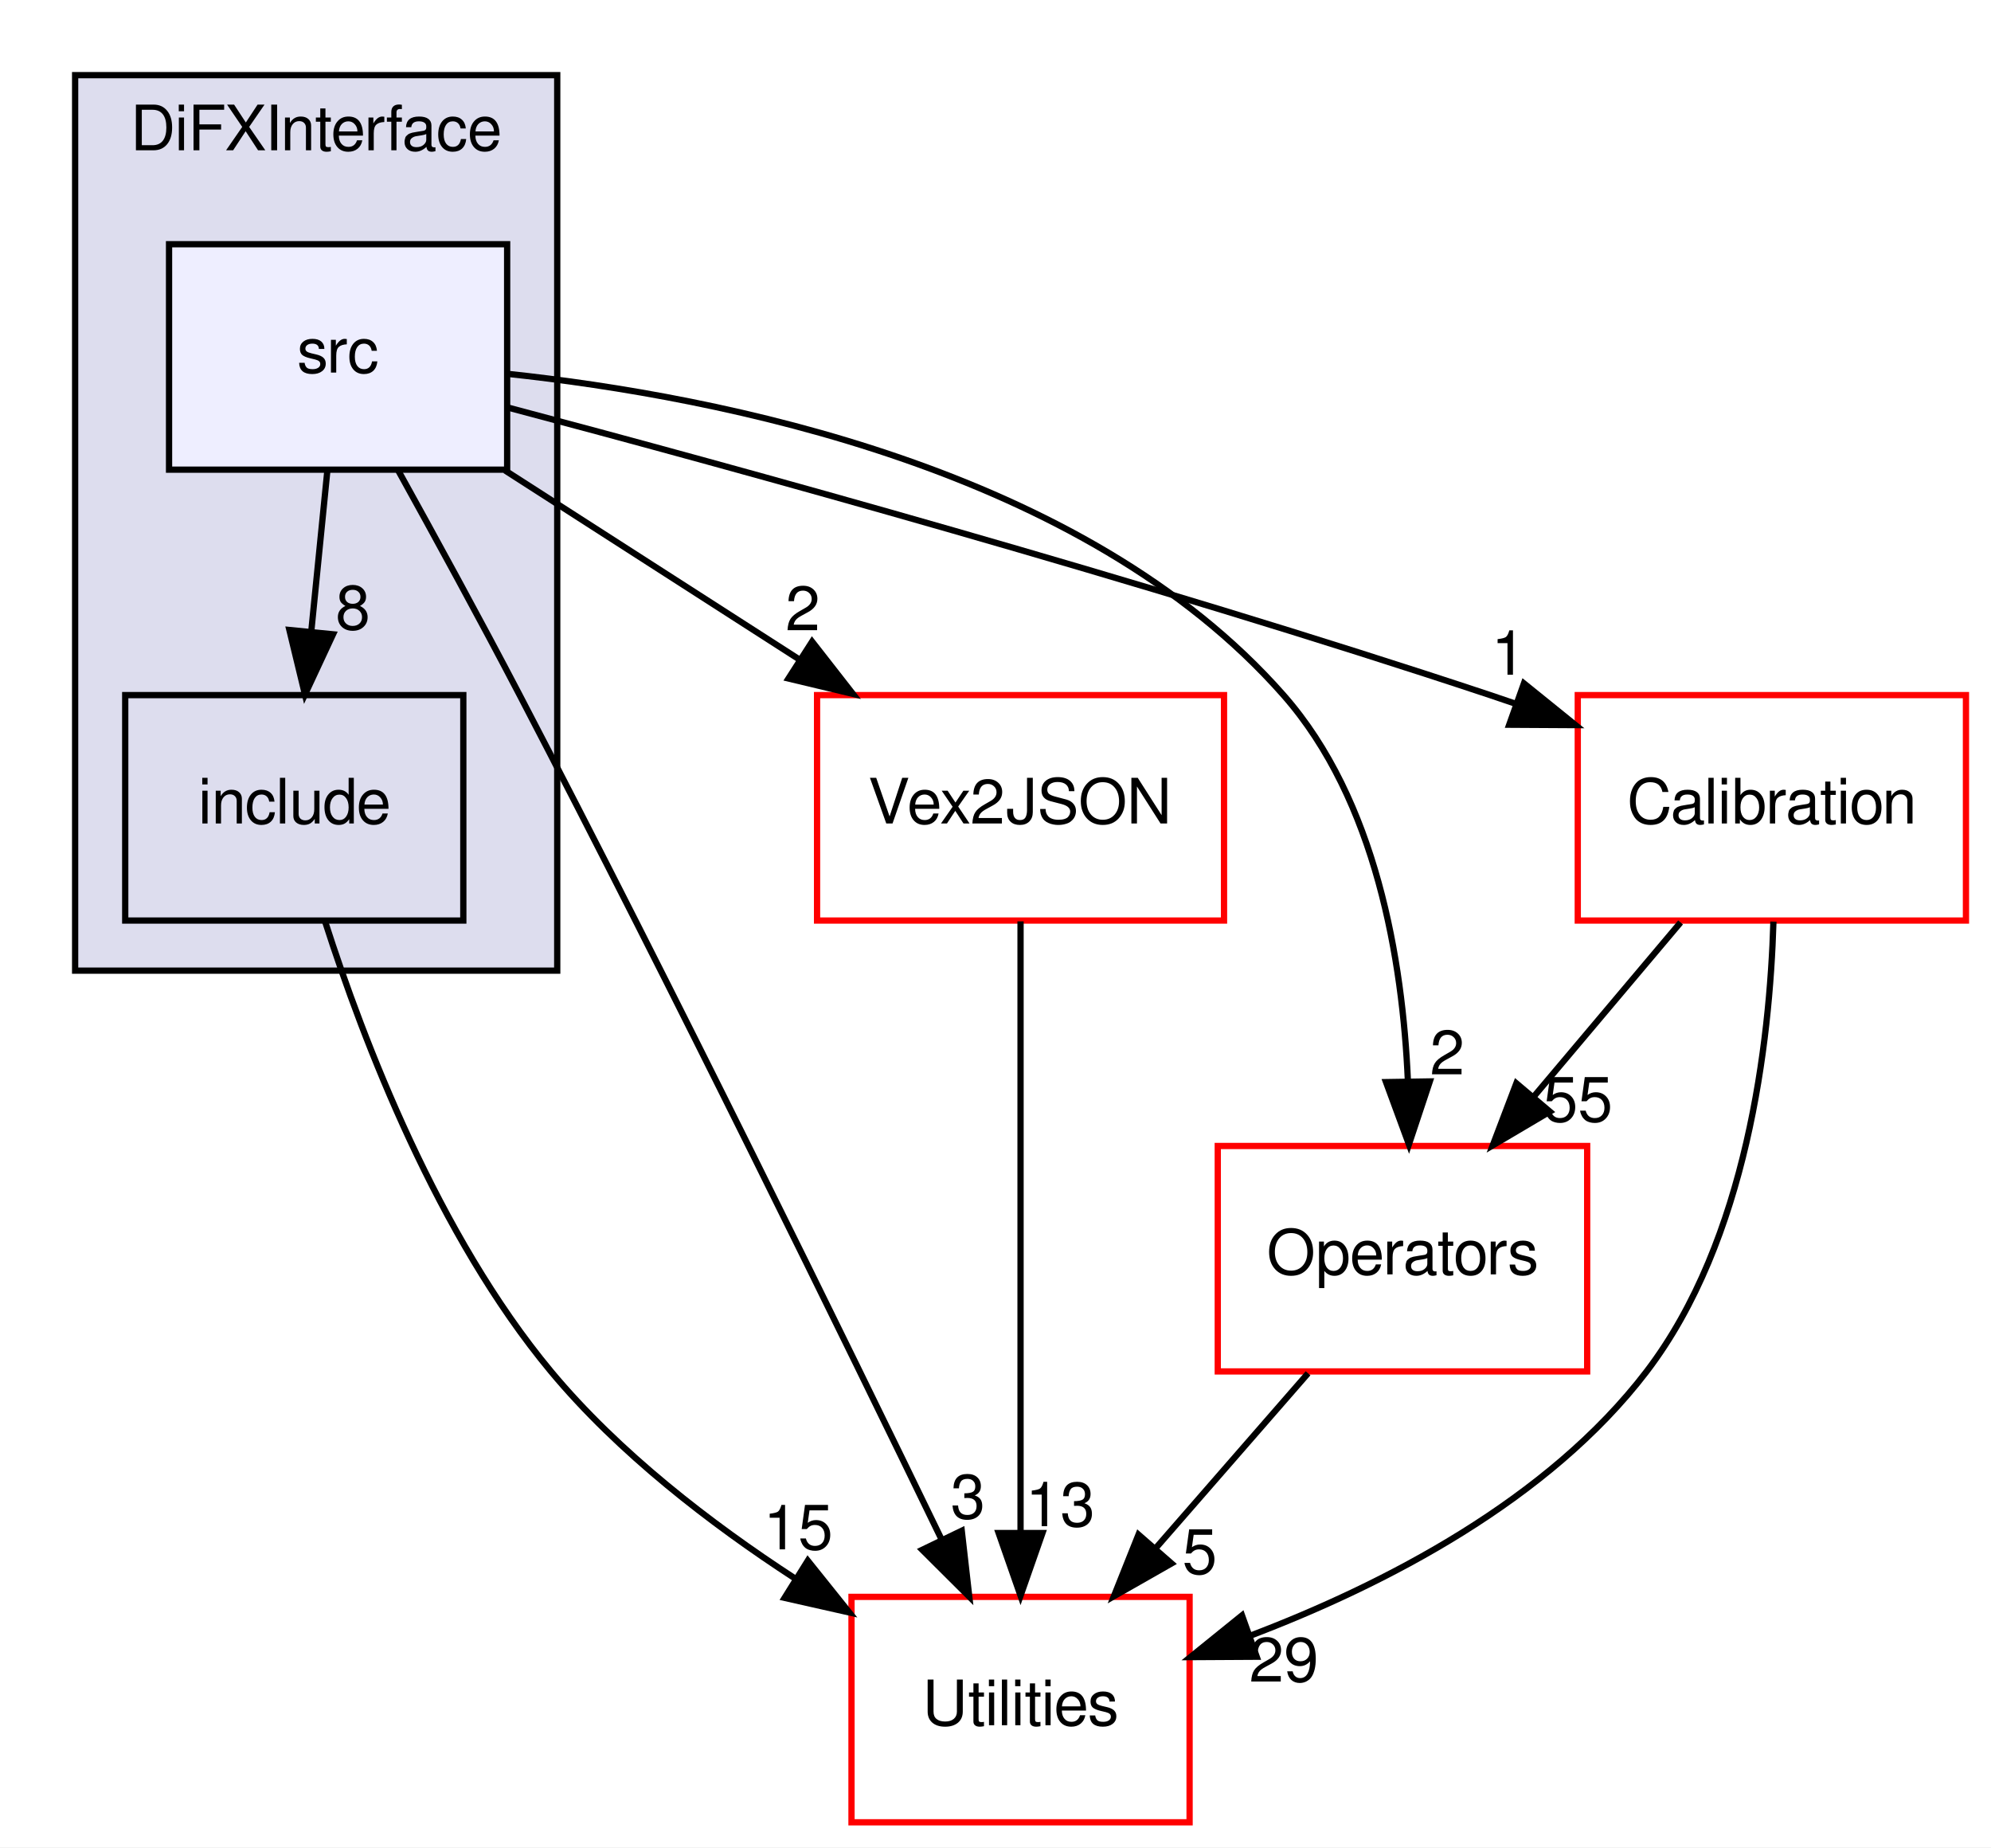
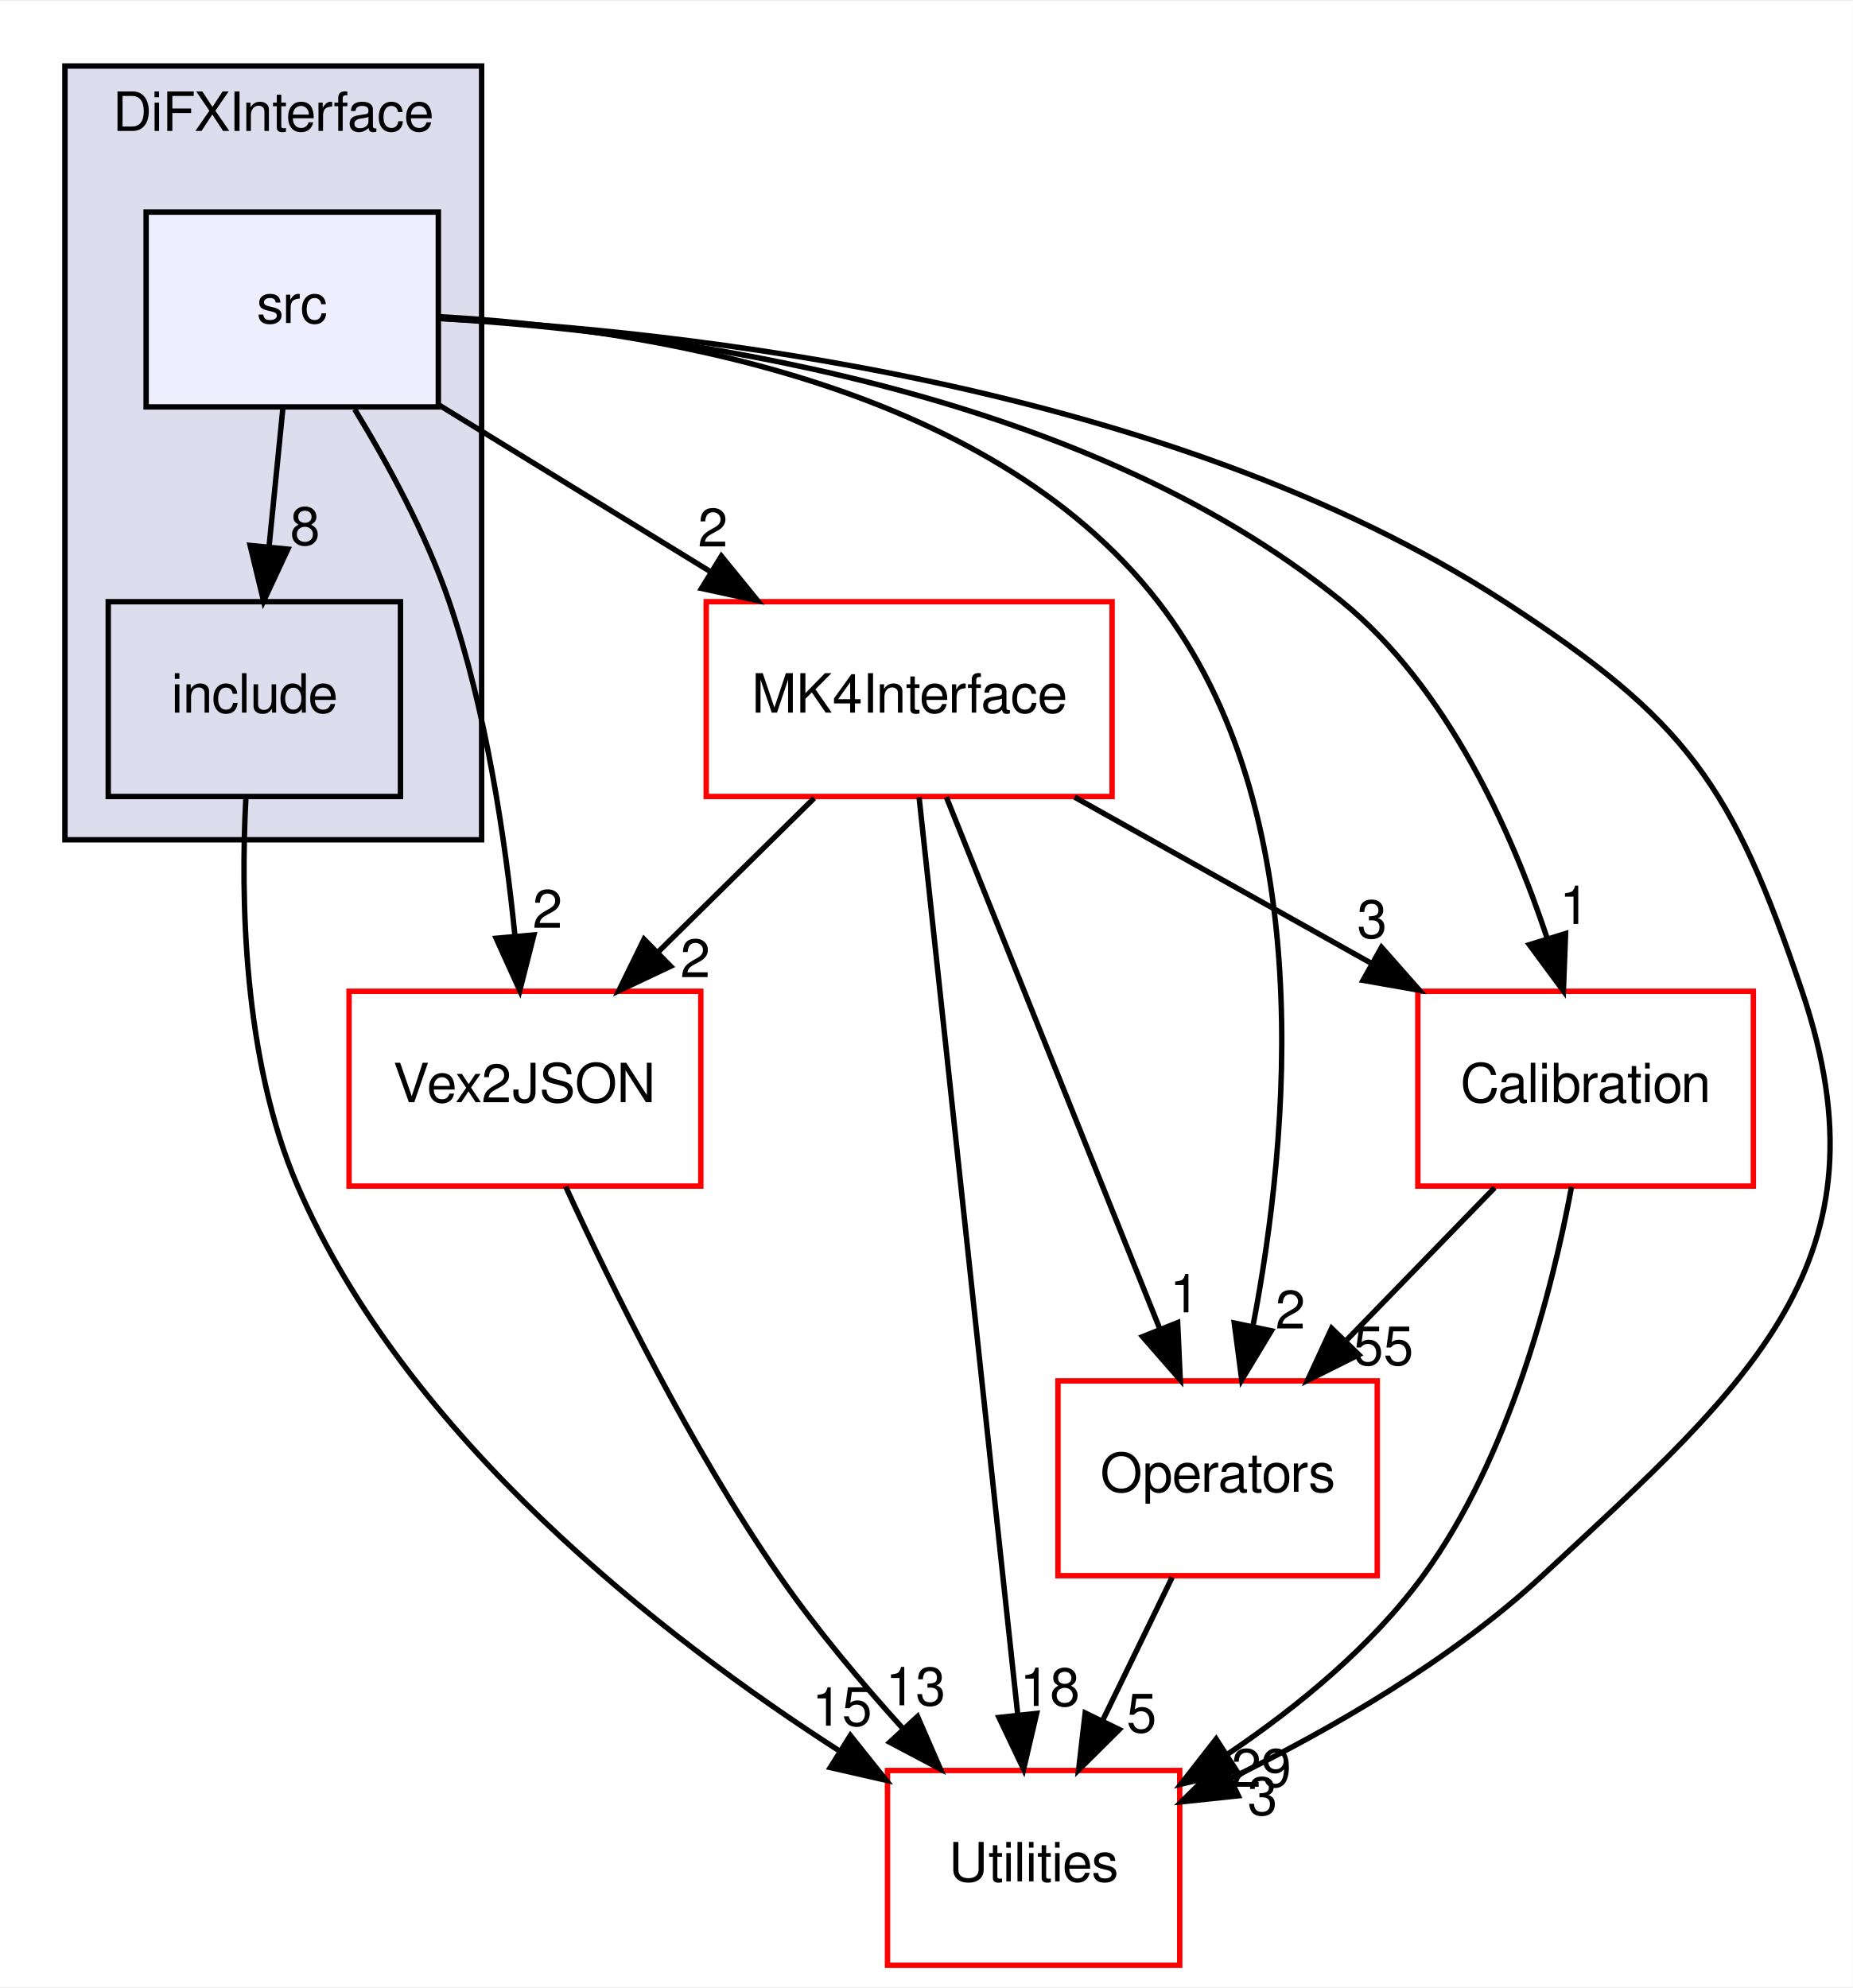
- <svg xmlns="http://www.w3.org/2000/svg" xmlns:xlink="http://www.w3.org/1999/xlink" width="318pt" height="295pt" viewBox="0.00 0.00 318.00 295.00">
-   <g id="graph0" class="graph" transform="scale(1 1) rotate(0) translate(4 291)">
-     <polygon fill="white" stroke="transparent" points="-4,4 -4,-291 314,-291 314,4 -4,4" />
+ <svg xmlns="http://www.w3.org/2000/svg" xmlns:xlink="http://www.w3.org/1999/xlink" width="342pt" height="367pt" viewBox="0.00 0.00 342.37 367.00">
+   <g id="graph0" class="graph" transform="scale(1 1) rotate(0) translate(4 363)">
+     <polygon fill="white" stroke="transparent" points="-4,4 -4,-363 338.37,-363 338.37,4 -4,4" />
    <g id="clust1" class="cluster">
      <g id="a_clust1">
        <a xlink:href="dir_ffd3462840ed92d3b36f06c2f7a1a3a4.html" target="_top" xlink:title="DiFXInterface">
-           <polygon fill="#ddddee" stroke="black" points="8,-136 8,-279 85,-279 85,-136 8,-136" />
-           <text text-anchor="middle" x="46.5" y="-267" font-family="FreeSans" font-size="10.00">DiFXInterface</text>
+           <polygon fill="#ddddee" stroke="black" points="8,-208 8,-351 85,-351 85,-208 8,-208" />
+           <text text-anchor="middle" x="46.5" y="-339" font-family="FreeSans" font-size="10.00">DiFXInterface</text>
        </a>
      </g>
    </g>
    <g id="node1" class="node">
      <g id="a_node1">
        <a xlink:href="dir_f34f84663972769b5eb23cb9a774d90b.html" target="_top" xlink:title="include">
-           <polygon fill="none" stroke="black" points="70,-180 16,-180 16,-144 70,-144 70,-180" />
-           <text text-anchor="middle" x="43" y="-159.5" font-family="FreeSans" font-size="10.00">include</text>
-         </a>
-       </g>
-     </g>
-     <g id="node3" class="node">
-       <g id="a_node3">
+           <polygon fill="none" stroke="black" points="70,-252 16,-252 16,-216 70,-216 70,-252" />
+           <text text-anchor="middle" x="43" y="-231.5" font-family="FreeSans" font-size="10.00">include</text>
+         </a>
+       </g>
+     </g>
+     <g id="node4" class="node">
+       <g id="a_node4">
        <a xlink:href="dir_150f406a44a04ce55518da03ec553ece.html" target="_top" xlink:title="Utilities">
-           <polygon fill="white" stroke="red" points="186,-36 132,-36 132,0 186,0 186,-36" />
-           <text text-anchor="middle" x="159" y="-15.5" font-family="FreeSans" font-size="10.00">Utilities</text>
+           <polygon fill="white" stroke="red" points="214,-36 160,-36 160,0 214,0 214,-36" />
+           <text text-anchor="middle" x="187" y="-15.5" font-family="FreeSans" font-size="10.00">Utilities</text>
        </a>
      </g>
    </g>
    <g id="edge3" class="edge">
-       <path fill="none" stroke="black" d="M47.94,-143.79C54.07,-124.69 65.94,-93.71 84,-72 94.79,-59.03 109.47,-47.72 122.99,-38.93" />
-       <polygon fill="black" stroke="black" points="125.02,-41.78 131.65,-33.51 121.31,-35.84 125.02,-41.78" />
+       <path fill="none" stroke="black" d="M41.44,-215.83C40.46,-197.31 40.9,-167.35 51,-144 71.1,-97.52 118.14,-60.83 151.24,-39.53" />
+       <polygon fill="black" stroke="black" points="153.14,-42.47 159.75,-34.19 149.42,-36.54 153.14,-42.47" />
      <g id="a_edge3-headlabel">
        <a xlink:href="dir_000116_000086.html" target="_top" xlink:title="15">
-           <text text-anchor="middle" x="123.48" y="-43.59" font-family="FreeSans" font-size="10.00">15</text>
+           <text text-anchor="middle" x="151.6" y="-44.28" font-family="FreeSans" font-size="10.00">15</text>
        </a>
      </g>
    </g>
    <g id="node2" class="node">
      <g id="a_node2">
        <a xlink:href="dir_e14b6f56da0f770cf537fc2113754b6e.html" target="_top" xlink:title="src">
-           <polygon fill="#eeeeff" stroke="black" points="77,-252 23,-252 23,-216 77,-216 77,-252" />
-           <text text-anchor="middle" x="50" y="-231.5" font-family="FreeSans" font-size="10.00">src</text>
-         </a>
-       </g>
-     </g>
-     <g id="edge10" class="edge">
-       <path fill="none" stroke="black" d="M48.27,-215.7C47.5,-207.98 46.57,-198.71 45.71,-190.11" />
-       <polygon fill="black" stroke="black" points="49.19,-189.71 44.71,-180.1 42.22,-190.4 49.19,-189.71" />
-       <g id="a_edge10-headlabel">
+           <polygon fill="#eeeeff" stroke="black" points="77,-324 23,-324 23,-288 77,-288 77,-324" />
+           <text text-anchor="middle" x="50" y="-303.5" font-family="FreeSans" font-size="10.00">src</text>
+         </a>
+       </g>
+     </g>
+     <g id="edge11" class="edge">
+       <path fill="none" stroke="black" d="M48.27,-287.7C47.5,-279.98 46.57,-270.71 45.71,-262.11" />
+       <polygon fill="black" stroke="black" points="49.19,-261.71 44.71,-252.1 42.22,-262.4 49.19,-261.71" />
+       <g id="a_edge11-headlabel">
        <a xlink:href="dir_000115_000116.html" target="_top" xlink:title="8">
-           <text text-anchor="middle" x="52.37" y="-190.5" font-family="FreeSans" font-size="10.00">8</text>
+           <text text-anchor="middle" x="52.37" y="-262.5" font-family="FreeSans" font-size="10.00">8</text>
+         </a>
+       </g>
+     </g>
+     <g id="node3" class="node">
+       <g id="a_node3">
+         <a xlink:href="dir_0c8523deb6301657d04bd2a03358f9f8.html" target="_top" xlink:title="MK4Interface">
+           <polygon fill="white" stroke="red" points="201.5,-252 126.5,-252 126.5,-216 201.5,-216 201.5,-252" />
+           <text text-anchor="middle" x="164" y="-231.5" font-family="FreeSans" font-size="10.00">MK4Interface</text>
        </a>
      </g>
    </g>
    <g id="edge6" class="edge">
-       <path fill="none" stroke="black" d="M59.58,-215.91C65.31,-205.57 72.69,-192.09 79,-180 103.6,-132.85 130.89,-77.15 146.39,-45.16" />
-       <polygon fill="black" stroke="black" points="149.61,-46.56 150.81,-36.03 143.3,-43.51 149.61,-46.56" />
+       <path fill="none" stroke="black" d="M77.02,-288.41C92.02,-279.2 110.89,-267.61 127.22,-257.59" />
+       <polygon fill="black" stroke="black" points="129.3,-260.42 135.99,-252.2 125.63,-254.45 129.3,-260.42" />
      <g id="a_edge6-headlabel">
+         <a xlink:href="dir_000115_000126.html" target="_top" xlink:title="2">
+           <text text-anchor="middle" x="127.72" y="-262.22" font-family="FreeSans" font-size="10.00">2</text>
+         </a>
+       </g>
+     </g>
+     <g id="edge7" class="edge">
+       <path fill="none" stroke="black" d="M77.1,-304.35C121.65,-302.1 211.64,-292.45 274,-252 307.78,-230.09 316.1,-218.15 329,-180 345.83,-130.24 319.5,-107.73 281,-72 264.2,-56.41 241.99,-43.62 223.38,-34.51" />
+       <polygon fill="black" stroke="black" points="224.83,-31.32 214.3,-30.21 221.84,-37.65 224.83,-31.32" />
+       <g id="a_edge7-headlabel">
        <a xlink:href="dir_000115_000086.html" target="_top" xlink:title="3">
-           <text text-anchor="middle" x="150.6" y="-48.53" font-family="FreeSans" font-size="10.00">3</text>
-         </a>
-       </g>
-     </g>
-     <g id="node4" class="node">
-       <g id="a_node4">
-         <a xlink:href="dir_2d98c6b8f23a5c53321666bdc86a2d6a.html" target="_top" xlink:title="Vex2JSON">
-           <polygon fill="white" stroke="red" points="191.5,-180 126.5,-180 126.5,-144 191.5,-144 191.5,-180" />
-           <text text-anchor="middle" x="159" y="-159.5" font-family="FreeSans" font-size="10.00">Vex2JSON</text>
-         </a>
-       </g>
-     </g>
-     <g id="edge7" class="edge">
-       <path fill="none" stroke="black" d="M76.66,-215.88C90.78,-206.81 108.31,-195.55 123.56,-185.76" />
-       <polygon fill="black" stroke="black" points="125.71,-188.54 132.23,-180.19 121.93,-182.65 125.71,-188.54" />
-       <g id="a_edge7-headlabel">
-         <a xlink:href="dir_000115_000141.html" target="_top" xlink:title="2">
-           <text text-anchor="middle" x="124.22" y="-190.37" font-family="FreeSans" font-size="10.00">2</text>
+           <text text-anchor="middle" x="229.3" y="-27.79" font-family="FreeSans" font-size="10.00">3</text>
        </a>
      </g>
    </g>
    <g id="node5" class="node">
      <g id="a_node5">
-         <a xlink:href="dir_4546011bd625f1142c4c4ae06dcdb5ba.html" target="_top" xlink:title="Operators">
-           <polygon fill="white" stroke="red" points="249.5,-108 190.5,-108 190.5,-72 249.5,-72 249.5,-108" />
-           <text text-anchor="middle" x="220" y="-87.5" font-family="FreeSans" font-size="10.00">Operators</text>
+         <a xlink:href="dir_2d98c6b8f23a5c53321666bdc86a2d6a.html" target="_top" xlink:title="Vex2JSON">
+           <polygon fill="white" stroke="red" points="125.5,-180 60.5,-180 60.5,-144 125.5,-144 125.5,-180" />
+           <text text-anchor="middle" x="93" y="-159.5" font-family="FreeSans" font-size="10.00">Vex2JSON</text>
        </a>
      </g>
    </g>
    <g id="edge8" class="edge">
-       <path fill="none" stroke="black" d="M77.02,-231.31C111.11,-227.67 169.15,-216.18 201,-180 215.8,-163.19 220.03,-137.71 220.87,-118.31" />
-       <polygon fill="black" stroke="black" points="224.37,-118.31 221.03,-108.26 217.37,-118.2 224.37,-118.31" />
+       <path fill="none" stroke="black" d="M61.54,-287.56C67.65,-277.54 74.74,-264.51 79,-252 85.84,-231.92 89.36,-208.14 91.16,-190.21" />
+       <polygon fill="black" stroke="black" points="94.66,-190.42 92.05,-180.15 87.68,-189.8 94.66,-190.42" />
      <g id="a_edge8-headlabel">
-         <a xlink:href="dir_000115_000089.html" target="_top" xlink:title="2">
-           <text text-anchor="middle" x="227.15" y="-119.45" font-family="FreeSans" font-size="10.00">2</text>
+         <a xlink:href="dir_000115_000141.html" target="_top" xlink:title="2">
+           <text text-anchor="middle" x="97.17" y="-191.75" font-family="FreeSans" font-size="10.00">2</text>
        </a>
      </g>
    </g>
    <g id="node6" class="node">
      <g id="a_node6">
+         <a xlink:href="dir_4546011bd625f1142c4c4ae06dcdb5ba.html" target="_top" xlink:title="Operators">
+           <polygon fill="white" stroke="red" points="250.5,-108 191.5,-108 191.5,-72 250.5,-72 250.5,-108" />
+           <text text-anchor="middle" x="221" y="-87.5" font-family="FreeSans" font-size="10.00">Operators</text>
+         </a>
+       </g>
+     </g>
+     <g id="edge9" class="edge">
+       <path fill="none" stroke="black" d="M77.24,-304.67C113.92,-302.6 178.26,-292.93 210,-252 239.87,-213.48 234.22,-152.94 227.53,-118.12" />
+       <polygon fill="black" stroke="black" points="230.93,-117.26 225.46,-108.19 224.08,-118.69 230.93,-117.26" />
+       <g id="a_edge9-headlabel">
+         <a xlink:href="dir_000115_000089.html" target="_top" xlink:title="2">
+           <text text-anchor="middle" x="234.44" y="-117.7" font-family="FreeSans" font-size="10.00">2</text>
+         </a>
+       </g>
+     </g>
+     <g id="node7" class="node">
+       <g id="a_node7">
        <a xlink:href="dir_91ae3e556fa9cad9030b784323206cc7.html" target="_top" xlink:title="Calibration">
-           <polygon fill="white" stroke="red" points="310,-180 248,-180 248,-144 310,-144 310,-180" />
-           <text text-anchor="middle" x="279" y="-159.5" font-family="FreeSans" font-size="10.00">Calibration</text>
-         </a>
-       </g>
-     </g>
-     <g id="edge9" class="edge">
-       <path fill="none" stroke="black" d="M77.02,-225.95C113.08,-216.38 178.79,-198.35 234,-180 235.39,-179.54 236.79,-179.06 238.21,-178.57" />
-       <polygon fill="black" stroke="black" points="239.4,-181.87 247.64,-175.21 237.05,-175.27 239.4,-181.87" />
-       <g id="a_edge9-headlabel">
+           <polygon fill="white" stroke="red" points="320,-180 258,-180 258,-144 320,-144 320,-180" />
+           <text text-anchor="middle" x="289" y="-159.5" font-family="FreeSans" font-size="10.00">Calibration</text>
+         </a>
+       </g>
+     </g>
+     <g id="edge10" class="edge">
+       <path fill="none" stroke="black" d="M77.26,-304.33C117.91,-301.97 194.91,-292.08 244,-252 263.42,-236.15 275.26,-209.76 281.89,-189.83" />
+       <polygon fill="black" stroke="black" points="285.3,-190.67 284.9,-180.08 278.61,-188.61 285.3,-190.67" />
+       <g id="a_edge10-headlabel">
        <a xlink:href="dir_000115_000102.html" target="_top" xlink:title="1">
-           <text text-anchor="middle" x="236.96" y="-183.25" font-family="FreeSans" font-size="10.00">1</text>
+           <text text-anchor="middle" x="286.95" y="-192.44" font-family="FreeSans" font-size="10.00">1</text>
+         </a>
+       </g>
+     </g>
+     <g id="edge12" class="edge">
+       <path fill="none" stroke="black" d="M165.84,-215.85C169.82,-178.83 179.24,-91.18 184.06,-46.39" />
+       <polygon fill="black" stroke="black" points="187.56,-46.55 185.15,-36.23 180.6,-45.8 187.56,-46.55" />
+       <g id="a_edge12-headlabel">
+         <a xlink:href="dir_000126_000086.html" target="_top" xlink:title="18">
+           <text text-anchor="middle" x="190" y="-47.93" font-family="FreeSans" font-size="10.00">18</text>
+         </a>
+       </g>
+     </g>
+     <g id="edge13" class="edge">
+       <path fill="none" stroke="black" d="M146.45,-215.7C137.77,-207.14 127.14,-196.66 117.65,-187.3" />
+       <polygon fill="black" stroke="black" points="119.93,-184.63 110.35,-180.1 115.01,-189.62 119.93,-184.63" />
+       <g id="a_edge13-headlabel">
+         <a xlink:href="dir_000126_000141.html" target="_top" xlink:title="2">
+           <text text-anchor="middle" x="124.48" y="-182.63" font-family="FreeSans" font-size="10.00">2</text>
+         </a>
+       </g>
+     </g>
+     <g id="edge14" class="edge">
+       <path fill="none" stroke="black" d="M170.88,-215.87C180.68,-191.46 198.75,-146.43 210.31,-117.64" />
+       <polygon fill="black" stroke="black" points="213.62,-118.77 214.1,-108.19 207.13,-116.17 213.62,-118.77" />
+       <g id="a_edge14-headlabel">
+         <a xlink:href="dir_000126_000089.html" target="_top" xlink:title="1">
+           <text text-anchor="middle" x="214.92" y="-120.67" font-family="FreeSans" font-size="10.00">1</text>
+         </a>
+       </g>
+     </g>
+     <g id="edge15" class="edge">
+       <path fill="none" stroke="black" d="M194.58,-215.88C211.07,-206.64 231.62,-195.13 249.34,-185.21" />
+       <polygon fill="black" stroke="black" points="251.29,-188.13 258.3,-180.19 247.87,-182.02 251.29,-188.13" />
+       <g id="a_edge15-headlabel">
+         <a xlink:href="dir_000126_000102.html" target="_top" xlink:title="3">
+           <text text-anchor="middle" x="249.54" y="-189.86" font-family="FreeSans" font-size="10.00">3</text>
        </a>
      </g>
    </g>
    <g id="edge5" class="edge">
-       <path fill="none" stroke="black" d="M159,-143.87C159,-119.67 159,-75.21 159,-46.39" />
-       <polygon fill="black" stroke="black" points="162.5,-46.19 159,-36.19 155.5,-46.19 162.5,-46.19" />
+       <path fill="none" stroke="black" d="M100.53,-143.91C108.99,-125.46 123.69,-95.56 140,-72 146.75,-62.25 155.09,-52.32 162.86,-43.73" />
+       <polygon fill="black" stroke="black" points="165.55,-45.98 169.77,-36.27 160.41,-41.22 165.55,-45.98" />
      <g id="a_edge5-headlabel">
        <a xlink:href="dir_000141_000086.html" target="_top" xlink:title="13">
-           <text text-anchor="middle" x="165.34" y="-47.28" font-family="FreeSans" font-size="10.00">13</text>
+           <text text-anchor="middle" x="165.19" y="-48.05" font-family="FreeSans" font-size="10.00">13</text>
        </a>
      </g>
    </g>
    <g id="edge4" class="edge">
-       <path fill="none" stroke="black" d="M204.92,-71.7C197.61,-63.3 188.69,-53.07 180.66,-43.86" />
-       <polygon fill="black" stroke="black" points="183.11,-41.34 173.91,-36.1 177.84,-45.94 183.11,-41.34" />
+       <path fill="none" stroke="black" d="M212.6,-71.7C208.73,-63.73 204.05,-54.1 199.76,-45.26" />
+       <polygon fill="black" stroke="black" points="202.83,-43.57 195.31,-36.1 196.53,-46.63 202.83,-43.57" />
      <g id="a_edge4-headlabel">
        <a xlink:href="dir_000089_000086.html" target="_top" xlink:title="5">
-           <text text-anchor="middle" x="187.62" y="-39.69" font-family="FreeSans" font-size="10.00">5</text>
+           <text text-anchor="middle" x="206.95" y="-43.06" font-family="FreeSans" font-size="10.00">5</text>
        </a>
      </g>
    </g>
    <g id="edge1" class="edge">
-       <path fill="none" stroke="black" d="M279.25,-143.83C278.67,-124.49 275.05,-93.02 259,-72 243.28,-51.42 217.24,-37.98 195.67,-29.79" />
-       <polygon fill="black" stroke="black" points="196.72,-26.44 186.13,-26.38 194.37,-33.04 196.72,-26.44" />
+       <path fill="none" stroke="black" d="M286.4,-143.84C282.84,-124.79 274.96,-93.86 259,-72 249.48,-58.96 235.81,-47.77 222.94,-39.08" />
+       <polygon fill="black" stroke="black" points="224.52,-35.93 214.21,-33.47 220.73,-41.82 224.52,-35.93" />
      <g id="a_edge1-headlabel">
        <a xlink:href="dir_000102_000086.html" target="_top" xlink:title="29">
-           <text text-anchor="middle" x="201.06" y="-22.48" font-family="FreeSans" font-size="10.00">29</text>
+           <text text-anchor="middle" x="229.08" y="-32.99" font-family="FreeSans" font-size="10.00">29</text>
        </a>
      </g>
    </g>
    <g id="edge2" class="edge">
-       <path fill="none" stroke="black" d="M264.42,-143.7C257.34,-135.3 248.72,-125.07 240.95,-115.86" />
-       <polygon fill="black" stroke="black" points="243.54,-113.49 234.42,-108.1 238.19,-118.01 243.54,-113.49" />
+       <path fill="none" stroke="black" d="M272.19,-143.7C263.87,-135.14 253.69,-124.66 244.61,-115.3" />
+       <polygon fill="black" stroke="black" points="247.09,-112.84 237.62,-108.1 242.07,-117.72 247.09,-112.84" />
      <g id="a_edge2-headlabel">
        <a xlink:href="dir_000102_000089.html" target="_top" xlink:title="55">
-           <text text-anchor="middle" x="248.03" y="-111.91" font-family="FreeSans" font-size="10.00">55</text>
+           <text text-anchor="middle" x="251.64" y="-110.94" font-family="FreeSans" font-size="10.00">55</text>
        </a>
      </g>
    </g>
  </g>
</svg>
